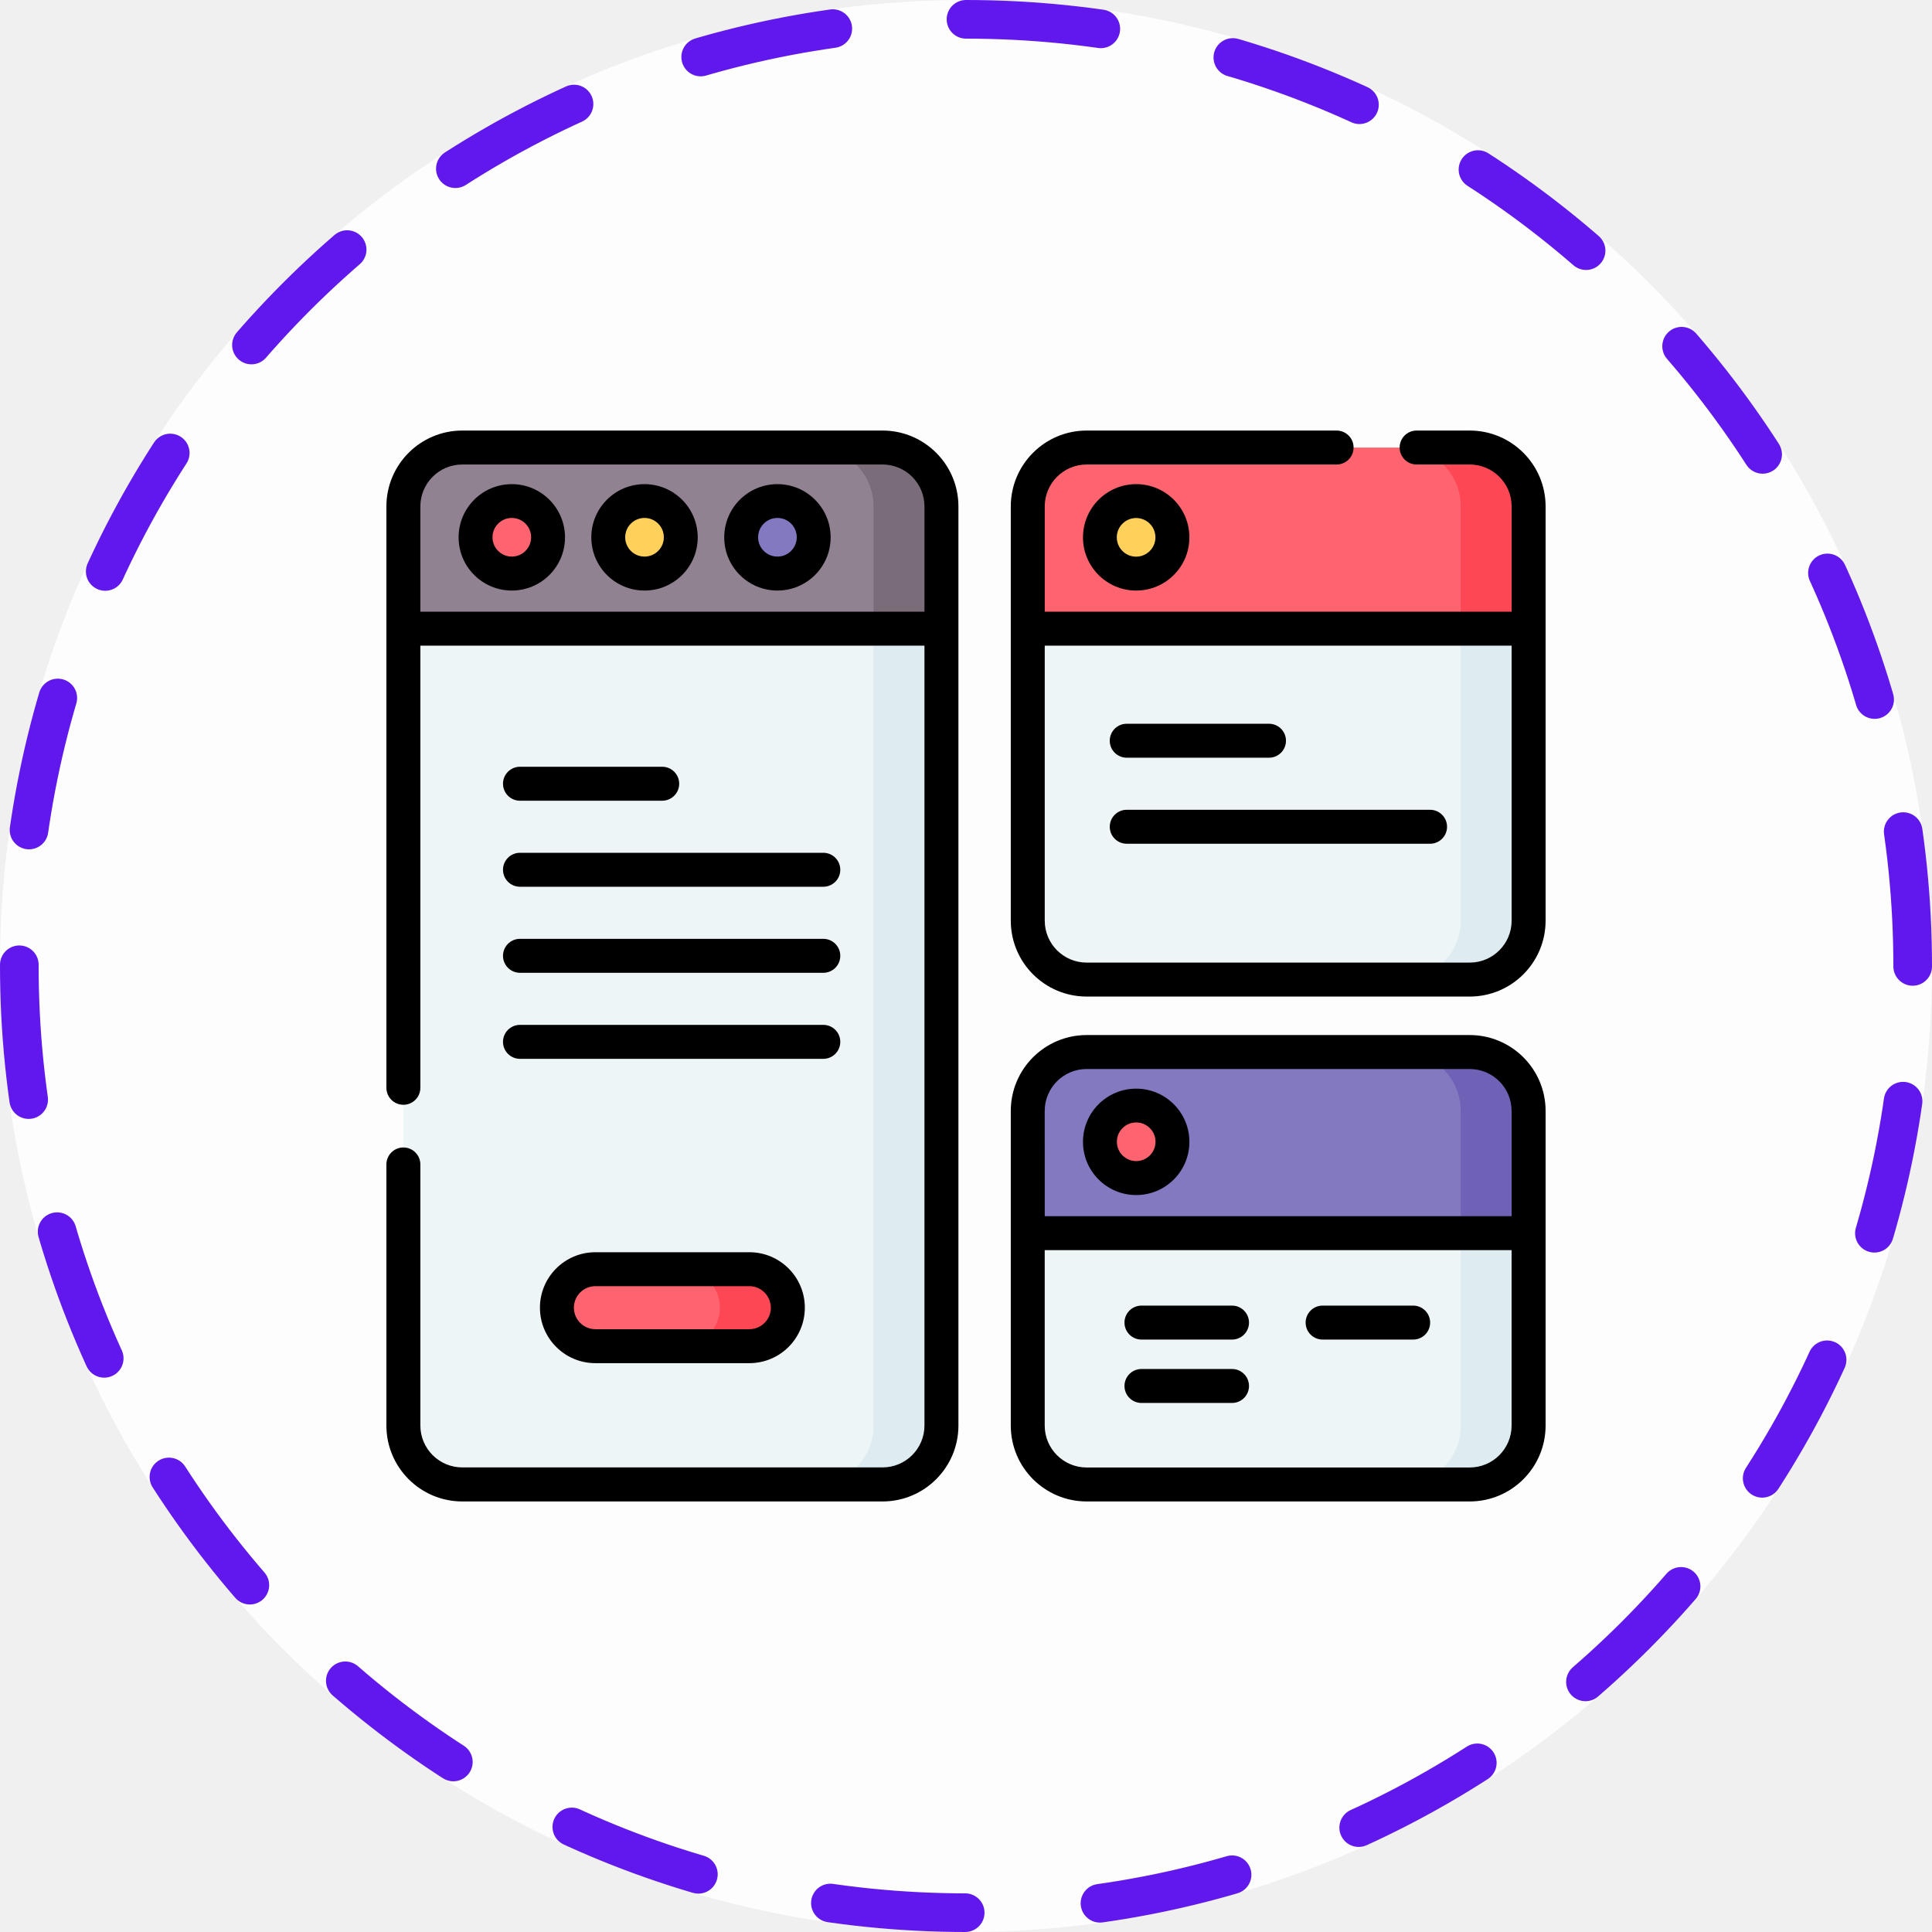
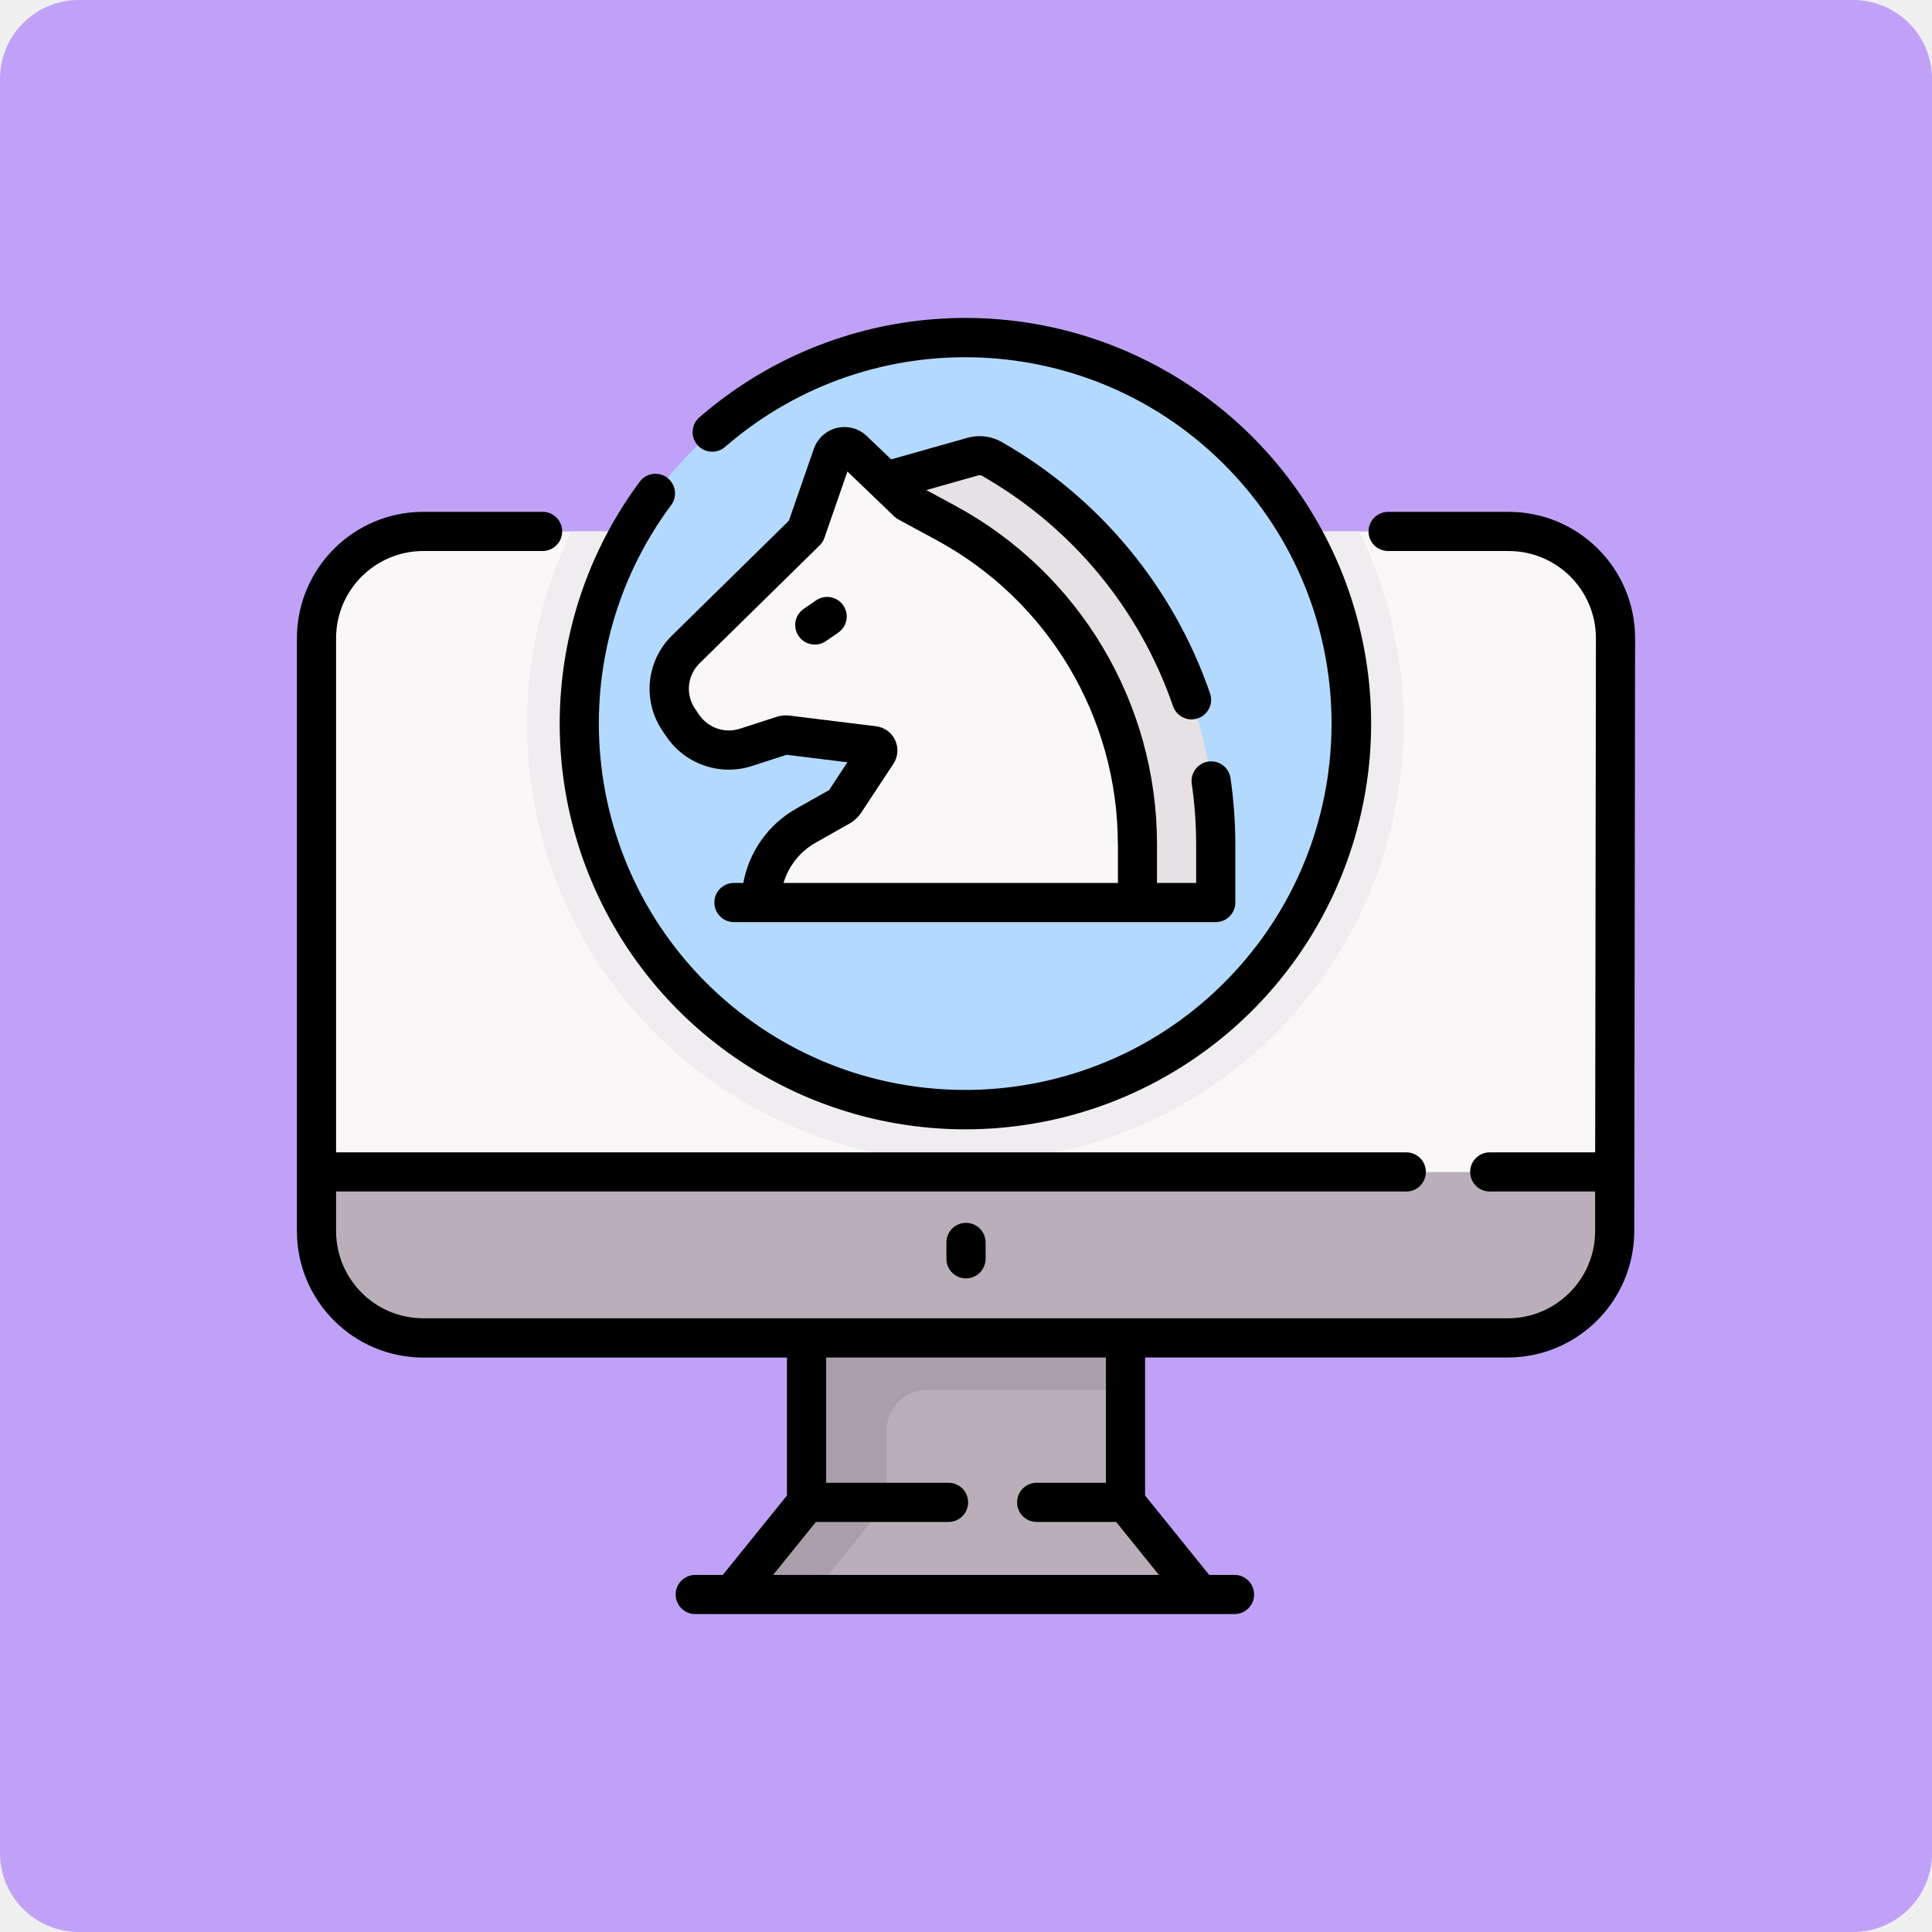
- <svg xmlns="http://www.w3.org/2000/svg" width="100" height="100" viewBox="0 0 100 100">
-   <g id="Group_1100965" data-name="Group 1100965" transform="translate(0.242)">
-     <g id="Group_1098742" data-name="Group 1098742" transform="translate(0)">
-       <rect id="Rectangle_400898" data-name="Rectangle 400898" width="100" height="100" rx="50" transform="translate(-0.242)" fill="#fff" opacity="0.859" />
-       <g id="Rectangle_400907" data-name="Rectangle 400907" transform="translate(-0.242)" fill="none" stroke="#6018ec" stroke-linecap="round" stroke-width="2" stroke-dasharray="7">
-         <rect width="100" height="100" rx="50" stroke="none" />
-         <rect x="1" y="1" width="98" height="98" rx="49" fill="none" />
+ <svg xmlns="http://www.w3.org/2000/svg" id="Group_1103624" data-name="Group 1103624" width="122.486" height="122.486" viewBox="0 0 122.486 122.486">
+   <rect id="Rectangle_402033" data-name="Rectangle 402033" width="122.486" height="122.486" rx="5" transform="translate(0)" fill="#bfa2f7" />
+   <g id="Group_1104970" data-name="Group 1104970" transform="translate(18.824 12.104)">
+     <g id="Group_1104968" data-name="Group 1104968" transform="translate(1.241 9.295)">
+       <g id="Group_1104967" data-name="Group 1104967" transform="translate(0 0)">
+         <path id="Path_881382" data-name="Path 881382" d="M191.653,387.458V372.729H171.431v14.729l-4.713,5.84h29.648Z" transform="translate(-140.364 -313.609)" fill="#baafb9" />
+         <g id="XMLID_222_" transform="translate(0 12.295)">
+           <g id="Group_1104965" data-name="Group 1104965">
+             <path id="Path_881383" data-name="Path 881383" d="M191.653,372.729H171.431v14.729l-4.713,5.84h5.088l3.638-4.508a4.847,4.847,0,0,0,1.075-3.044v-2.881a2.521,2.521,0,0,1,2.521-2.521h12.613v-7.615Z" transform="translate(-140.364 -325.904)" fill="#aa9ea9" />
+             <path id="Path_881384" data-name="Path 881384" d="M89.776,293.668l-7.541-8.235H17.718L7.5,293.668v3.752a6.768,6.768,0,0,0,6.766,6.766H83.033a6.767,6.767,0,0,0,6.766-6.743l0-3.776Z" transform="translate(-7.498 -253.057)" fill="#baafb9" />
+             <path id="Path_881385" data-name="Path 881385" d="M89.853,96.6l-.05,33.844H7.5V96.6a6.767,6.767,0,0,1,6.766-6.766H83.087A6.767,6.767,0,0,1,89.853,96.6Z" transform="translate(-7.497 -89.833)" fill="#f9f7f8" />
+           </g>
+         </g>
+         <path id="Path_881386" data-name="Path 881386" d="M115.931,129.806A27.782,27.782,0,0,0,140.9,89.832H90.96a27.782,27.782,0,0,0,24.971,39.974Z" transform="translate(-74.794 -77.537)" fill="#efedef" />
+         <circle id="Ellipse_11769" data-name="Ellipse 11769" cx="24.479" cy="24.479" r="24.479" transform="translate(16.659)" fill="#b3dafe" />
+         <path id="Path_881387" data-name="Path 881387" d="M218.609,89.356h3.513a1.792,1.792,0,0,0,1.792-1.792V85.684A28.125,28.125,0,0,0,209.93,61.355a2.115,2.115,0,0,0-1.639-.2l-5.3,1.5-4.469,7.011,14.571,17.8Z" transform="translate(-166.901 -53.536)" fill="#e5e1e5" />
+         <g id="XMLID_224_" transform="translate(22.362 6.914)">
+           <g id="Group_1104966" data-name="Group 1104966">
+             <path id="Path_881388" data-name="Path 881388" d="M172.284,82.559v3.673H148.416a5.593,5.593,0,0,1,2.845-4.871l2.14-1.21a.975.975,0,0,0,.338-.314l2.029-3.079a.3.3,0,0,0-.215-.467l-5.48-.677a.7.7,0,0,0-.291.028l-2.337.756a3.5,3.5,0,0,1-3.964-1.346l-.263-.382a3.5,3.5,0,0,1,.432-4.486l7.616-7.48,1.678-4.835a.81.81,0,0,1,1.326-.318l3.443,3.305,2.405,1.3a23.194,23.194,0,0,1,12.167,20.4Z" transform="translate(-142.6 -57.326)" fill="#f9f7f8" />
+           </g>
+         </g>
      </g>
    </g>
-     <g id="Group_1103101" data-name="Group 1103101" transform="translate(19.758 2.785)">
-       <path id="Path_879414" data-name="Path 879414" d="M32.3,151.3H10.547A3.047,3.047,0,0,1,7.5,148.25V107H35.35v41.25A3.047,3.047,0,0,1,32.3,151.3Z" transform="translate(-6.621 -77.246)" fill="#eef5f6" />
-       <path id="Path_879415" data-name="Path 879415" d="M192.2,107v41.25a3.047,3.047,0,0,1-3.047,3.047h3.516a3.047,3.047,0,0,0,3.047-3.047V107Z" transform="translate(-166.988 -77.246)" fill="#deecf1" />
-       <path id="Path_879416" data-name="Path 879416" d="M35.35,36.375H7.5V30.047A3.047,3.047,0,0,1,10.547,27H32.3a3.047,3.047,0,0,1,3.047,3.047Z" transform="translate(-6.621 -6.621)" fill="#918291" />
-       <path id="Path_879417" data-name="Path 879417" d="M192.67,27h-3.516a3.047,3.047,0,0,1,3.047,3.047v6.328h3.516V30.047A3.047,3.047,0,0,0,192.67,27Z" transform="translate(-166.988 -6.621)" fill="#7a6d79" />
-       <circle id="Ellipse_11682" data-name="Ellipse 11682" cx="1.875" cy="1.875" r="1.875" transform="translate(4.615 23.153)" fill="#fe646f" />
-       <circle id="Ellipse_11683" data-name="Ellipse 11683" cx="1.875" cy="1.875" r="1.875" transform="translate(11.49 23.153)" fill="#ffd15b" />
-       <circle id="Ellipse_11684" data-name="Ellipse 11684" cx="1.875" cy="1.875" r="1.875" transform="translate(18.365 23.153)" fill="#8379c1" />
-       <path id="Path_879418" data-name="Path 879418" d="M306.159,125.164h-19.83a3.047,3.047,0,0,1-3.047-3.047V107h25.924v15.117A3.047,3.047,0,0,1,306.159,125.164Z" transform="translate(-250.085 -77.246)" fill="#eef5f6" />
-       <path id="Path_879419" data-name="Path 879419" d="M451.547,107v15.117a3.047,3.047,0,0,1-3.047,3.047h3.516a3.047,3.047,0,0,0,3.047-3.047V107Z" transform="translate(-395.941 -77.246)" fill="#deecf1" />
-       <path id="Path_879420" data-name="Path 879420" d="M309.206,36.375H283.282V30.047A3.047,3.047,0,0,1,286.329,27h19.83a3.047,3.047,0,0,1,3.047,3.047Z" transform="translate(-250.085 -6.621)" fill="#fe646f" />
-       <path id="Path_879421" data-name="Path 879421" d="M452.016,27H448.5a3.047,3.047,0,0,1,3.047,3.047v6.328h3.516V30.047A3.047,3.047,0,0,0,452.016,27Z" transform="translate(-395.941 -6.621)" fill="#fd4755" />
-       <circle id="Ellipse_11685" data-name="Ellipse 11685" cx="1.875" cy="1.875" r="1.875" transform="translate(36.934 23.153)" fill="#ffd15b" />
-       <path id="Path_879422" data-name="Path 879422" d="M306.159,387.008h-19.83a3.047,3.047,0,0,1-3.047-3.047V374h25.924v9.961A3.047,3.047,0,0,1,306.159,387.008Z" transform="translate(-250.085 -312.957)" fill="#eef5f6" />
-       <path id="Path_879423" data-name="Path 879423" d="M451.547,374v9.961a3.047,3.047,0,0,1-3.047,3.047h3.516a3.047,3.047,0,0,0,3.047-3.047V374Z" transform="translate(-395.941 -312.957)" fill="#deecf1" />
-       <path id="Path_879424" data-name="Path 879424" d="M309.206,303.375H283.282v-6.328A3.047,3.047,0,0,1,286.329,294h19.83a3.047,3.047,0,0,1,3.047,3.047Z" transform="translate(-250.085 -242.332)" fill="#8379c1" />
-       <path id="Path_879425" data-name="Path 879425" d="M452.016,294H448.5a3.047,3.047,0,0,1,3.047,3.047v6.328h3.516v-6.328A3.047,3.047,0,0,0,452.016,294Z" transform="translate(-395.941 -242.332)" fill="#6e61b6" />
-       <circle id="Ellipse_11686" data-name="Ellipse 11686" cx="1.875" cy="1.875" r="1.875" transform="translate(36.934 54.442)" fill="#fe646f" />
-       <path id="Path_879426" data-name="Path 879426" d="M85.269,393.907H77.3a1.992,1.992,0,0,1,0-3.984h7.969a1.992,1.992,0,1,1,0,3.984Z" transform="translate(-66.483 -327.014)" fill="#fe646f" />
-       <path id="Path_879427" data-name="Path 879427" d="M133.824,389.923h-3.516a1.992,1.992,0,1,1,0,3.984h3.516a1.992,1.992,0,1,0,0-3.984Z" transform="translate(-115.038 -327.014)" fill="#fd4755" />
-       <g id="Group_1103100" data-name="Group 1103100" transform="translate(0 19.5)">
-         <path id="Path_879428" data-name="Path 879428" d="M25.682,19.5H3.926A3.93,3.93,0,0,0,0,23.426V53.519a.879.879,0,1,0,1.758,0V30.633H27.85V71a2.17,2.17,0,0,1-2.168,2.168H3.926A2.17,2.17,0,0,1,1.758,71V57.487a.879.879,0,0,0-1.758,0V71A3.93,3.93,0,0,0,3.926,74.93H25.682A3.93,3.93,0,0,0,29.608,71V23.426A3.93,3.93,0,0,0,25.682,19.5ZM1.758,28.875V23.426a2.17,2.17,0,0,1,2.168-2.168H25.682a2.17,2.17,0,0,1,2.168,2.168v5.449Z" transform="translate(0 -19.5)" />
-         <path id="Path_879429" data-name="Path 879429" d="M34.639,43.172a2.754,2.754,0,1,0,2.754,2.754A2.757,2.757,0,0,0,34.639,43.172Zm0,3.75a1,1,0,1,1,1-1A1,1,0,0,1,34.639,46.922Z" transform="translate(-28.148 -40.398)" />
-         <path id="Path_879430" data-name="Path 879430" d="M93.3,43.172a2.754,2.754,0,1,0,2.754,2.754A2.757,2.757,0,0,0,93.3,43.172Zm0,3.75a1,1,0,1,1,1-1A1,1,0,0,1,93.3,46.922Z" transform="translate(-79.94 -40.398)" />
-         <path id="Path_879431" data-name="Path 879431" d="M151.972,43.172a2.754,2.754,0,1,0,2.754,2.754A2.757,2.757,0,0,0,151.972,43.172Zm0,3.75a1,1,0,1,1,1-1A1,1,0,0,1,151.972,46.922Z" transform="translate(-131.732 -40.398)" />
-         <path id="Path_879432" data-name="Path 879432" d="M299.538,19.5h-2.75a.879.879,0,0,0,0,1.758h2.75a2.17,2.17,0,0,1,2.168,2.168v5.449H277.54V23.426a2.17,2.17,0,0,1,2.168-2.168h12.938a.879.879,0,1,0,0-1.758H279.708a3.93,3.93,0,0,0-3.926,3.926V44.871a3.93,3.93,0,0,0,3.926,3.926h19.83a3.93,3.93,0,0,0,3.926-3.926V23.426A3.93,3.93,0,0,0,299.538,19.5Zm2.168,25.371a2.17,2.17,0,0,1-2.168,2.168h-19.83a2.17,2.17,0,0,1-2.168-2.168V30.633h24.166Z" transform="translate(-243.464 -19.5)" />
-         <path id="Path_879433" data-name="Path 879433" d="M307.667,45.926a2.754,2.754,0,1,0,2.754-2.754A2.757,2.757,0,0,0,307.667,45.926Zm3.75,0a1,1,0,1,1-1-1A1,1,0,0,1,311.417,45.926Z" transform="translate(-271.612 -40.398)" />
-         <path id="Path_879434" data-name="Path 879434" d="M299.538,286.5h-19.83a3.93,3.93,0,0,0-3.926,3.926v16.289a3.93,3.93,0,0,0,3.926,3.926h19.83a3.93,3.93,0,0,0,3.926-3.926V290.426A3.93,3.93,0,0,0,299.538,286.5Zm-22,3.926a2.17,2.17,0,0,1,2.168-2.168h19.83a2.17,2.17,0,0,1,2.168,2.168v5.449H277.54Zm24.166,16.289a2.17,2.17,0,0,1-2.168,2.168h-19.83a2.17,2.17,0,0,1-2.168-2.168v-9.082h24.166Z" transform="translate(-243.464 -255.211)" />
-         <path id="Path_879435" data-name="Path 879435" d="M310.421,310.172a2.754,2.754,0,1,0,2.754,2.754A2.757,2.757,0,0,0,310.421,310.172Zm0,3.75a1,1,0,1,1,1-1A1,1,0,0,1,310.421,313.922Z" transform="translate(-271.612 -276.109)" />
-         <path id="Path_879436" data-name="Path 879436" d="M52.438,169.758H59.8a.879.879,0,0,0,0-1.758H52.438A.879.879,0,0,0,52.438,169.758Z" transform="translate(-45.524 -150.598)" />
-         <path id="Path_879437" data-name="Path 879437" d="M52.438,207.758h15.7a.879.879,0,1,0,0-1.758h-15.7A.879.879,0,0,0,52.438,207.758Z" transform="translate(-45.524 -184.145)" />
-         <path id="Path_879438" data-name="Path 879438" d="M52.438,245.758h15.7a.879.879,0,0,0,0-1.758h-15.7A.879.879,0,0,0,52.438,245.758Z" transform="translate(-45.524 -217.691)" />
-         <path id="Path_879439" data-name="Path 879439" d="M52.438,283.758h15.7a.879.879,0,0,0,0-1.758h-15.7A.879.879,0,0,0,52.438,283.758Z" transform="translate(-45.524 -251.238)" />
-         <path id="Path_879440" data-name="Path 879440" d="M320.438,150.758H327.8a.879.879,0,0,0,0-1.758h-7.365A.879.879,0,0,0,320.438,150.758Z" transform="translate(-282.117 -133.824)" />
-         <path id="Path_879441" data-name="Path 879441" d="M320.438,188.758h15.7a.879.879,0,0,0,0-1.758h-15.7A.879.879,0,0,0,320.438,188.758Z" transform="translate(-282.118 -167.371)" />
-         <path id="Path_879442" data-name="Path 879442" d="M70.821,382.423a2.871,2.871,0,0,0,0,5.742h7.969a2.871,2.871,0,0,0,0-5.742Zm9.082,2.871a1.115,1.115,0,0,1-1.113,1.113H70.821a1.113,1.113,0,1,1,0-2.227h7.969A1.115,1.115,0,0,1,79.9,385.294Z" transform="translate(-60.003 -339.893)" />
-         <path id="Path_879443" data-name="Path 879443" d="M326.879,407.758h4.687a.879.879,0,0,0,0-1.758h-4.687a.879.879,0,1,0,0,1.758Z" transform="translate(-287.797 -360.707)" />
-         <path id="Path_879444" data-name="Path 879444" d="M326.879,435.758h4.687a.879.879,0,0,0,0-1.758h-4.687a.879.879,0,1,0,0,1.758Z" transform="translate(-287.797 -385.426)" />
-         <path id="Path_879445" data-name="Path 879445" d="M406.879,407.758h4.688a.879.879,0,0,0,0-1.758h-4.687a.879.879,0,1,0,0,1.758Z" transform="translate(-358.422 -360.707)" />
-       </g>
+     <g id="Group_1104969" data-name="Group 1104969" transform="translate(0 8.053)">
+       <path id="Path_881389" data-name="Path 881389" d="M76.83,82.328H69.181a1.241,1.241,0,0,0,0,2.483H76.83a5.531,5.531,0,0,1,5.525,5.523l-.047,32.6H75.623a1.241,1.241,0,1,0,0,2.483h6.682l0,2.531a5.536,5.536,0,0,1-5.525,5.506H8.008a5.531,5.531,0,0,1-5.525-5.525v-2.511h67.85a1.241,1.241,0,1,0,0-2.483H2.483v-32.6a5.531,5.531,0,0,1,5.525-5.525h7.568a1.241,1.241,0,1,0,0-2.483H8.008A8.017,8.017,0,0,0,0,90.336v37.6a8.017,8.017,0,0,0,8.008,8.008H31.067v8.746L27,149.724H25.253a1.241,1.241,0,1,0,0,2.483H59.443a1.241,1.241,0,1,0,0-2.483H57.837l-4.065-5.037V135.94H76.777a8.024,8.024,0,0,0,8.008-7.982l.054-37.622a8.017,8.017,0,0,0-8.008-8.008ZM51.289,143.883H46.9a1.241,1.241,0,1,0,0,2.483h5.038l2.71,3.357H30.192l2.71-3.357h8.41a1.241,1.241,0,1,0,0-2.483H33.55V135.94H51.289v7.943Z" transform="translate(0 -70.034)" />
+       <path id="Path_881390" data-name="Path 881390" d="M248.777,355.9v1.038a1.241,1.241,0,0,0,2.483,0V355.9a1.241,1.241,0,0,0-2.483,0Z" transform="translate(-207.599 -297.288)" />
+       <path id="Path_881391" data-name="Path 881391" d="M126.363,59.493A25.72,25.72,0,1,0,109.5,14.356a1.241,1.241,0,0,0,1.629,1.874,23.226,23.226,0,1,1-3.417,3.686,1.241,1.241,0,1,0-1.992-1.482,25.721,25.721,0,0,0,20.646,41.06Z" transform="translate(-83.985 -8.053)" />
+       <path id="Path_881392" data-name="Path 881392" d="M156.177,52.931a26.887,26.887,0,0,1,12.094,14.593,1.241,1.241,0,1,0,2.347-.808,29.369,29.369,0,0,0-13.21-15.941,2.831,2.831,0,0,0-2.162-.267l-4.845,1.37L148.858,50.4a2.052,2.052,0,0,0-3.359.807l-1.584,4.561-7.408,7.275a4.736,4.736,0,0,0-.584,6.075l.263.382a4.774,4.774,0,0,0,5.369,1.824l2.218-.718,3.855.475-1.163,1.764L144.38,74.02a6.839,6.839,0,0,0-3.354,4.711h-.594a1.241,1.241,0,1,0,0,2.483h30.547a1.241,1.241,0,0,0,1.241-1.241V76.3a29.6,29.6,0,0,0-.305-4.212,1.241,1.241,0,1,0-2.457.354,27.139,27.139,0,0,1,.279,3.858v2.431h-2.483V76.3a24.406,24.406,0,0,0-12.82-21.5l-1.806-.976,3.293-.931a.335.335,0,0,1,.255.034Zm8.6,23.369v2.431h-21.2a4.357,4.357,0,0,1,2.03-2.549l2.141-1.209a2.232,2.232,0,0,0,.764-.713l2.03-3.079a1.544,1.544,0,0,0-1.1-2.383l-5.482-.676a1.924,1.924,0,0,0-.824.079l-2.337.756a2.275,2.275,0,0,1-2.559-.87l-.263-.382a2.258,2.258,0,0,1,.278-2.9l7.615-7.479a1.24,1.24,0,0,0,.3-.479l1.458-4.2,2.958,2.839a1.242,1.242,0,0,0,.27.2l2.4,1.3A21.927,21.927,0,0,1,164.772,76.3Z" transform="translate(-112.726 -42.911)" />
+       <path id="Path_881393" data-name="Path 881393" d="M192.314,115.123l-.756.52a1.242,1.242,0,1,0,1.407,2.046l.756-.52a1.241,1.241,0,1,0-1.407-2.046Z" transform="translate(-159.402 -97.218)" />
    </g>
  </g>
</svg>
